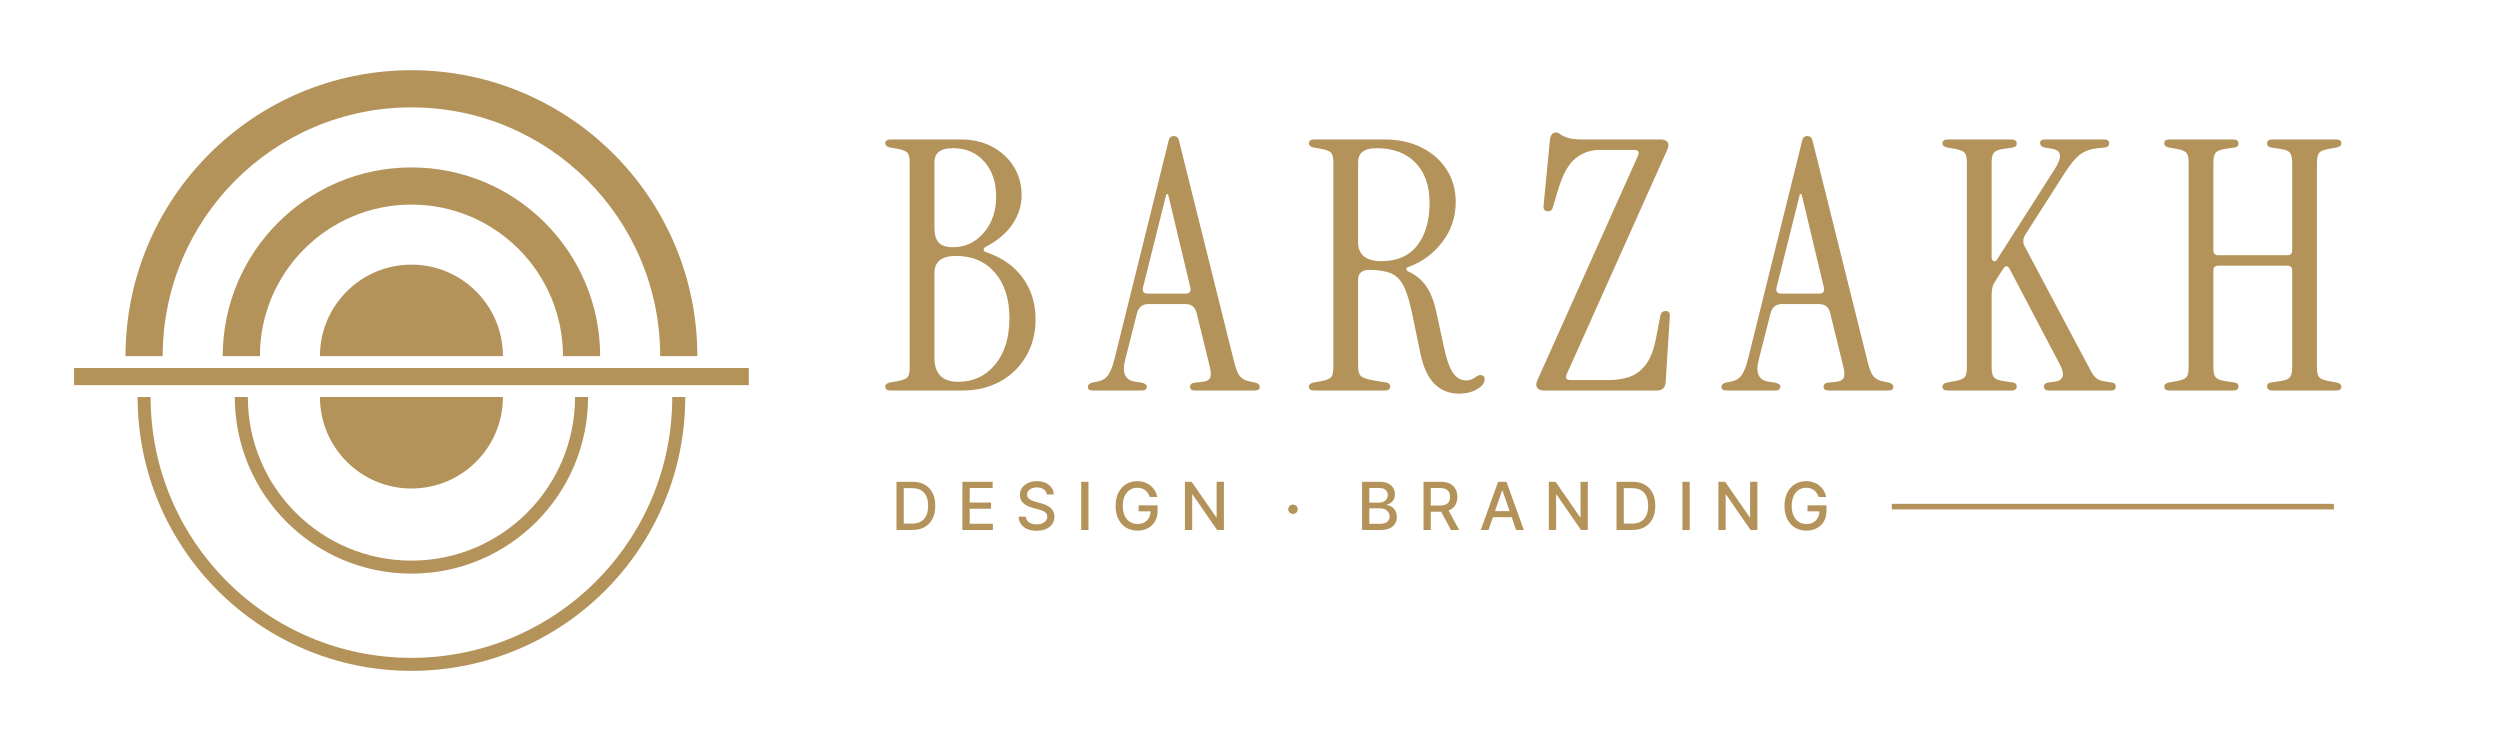
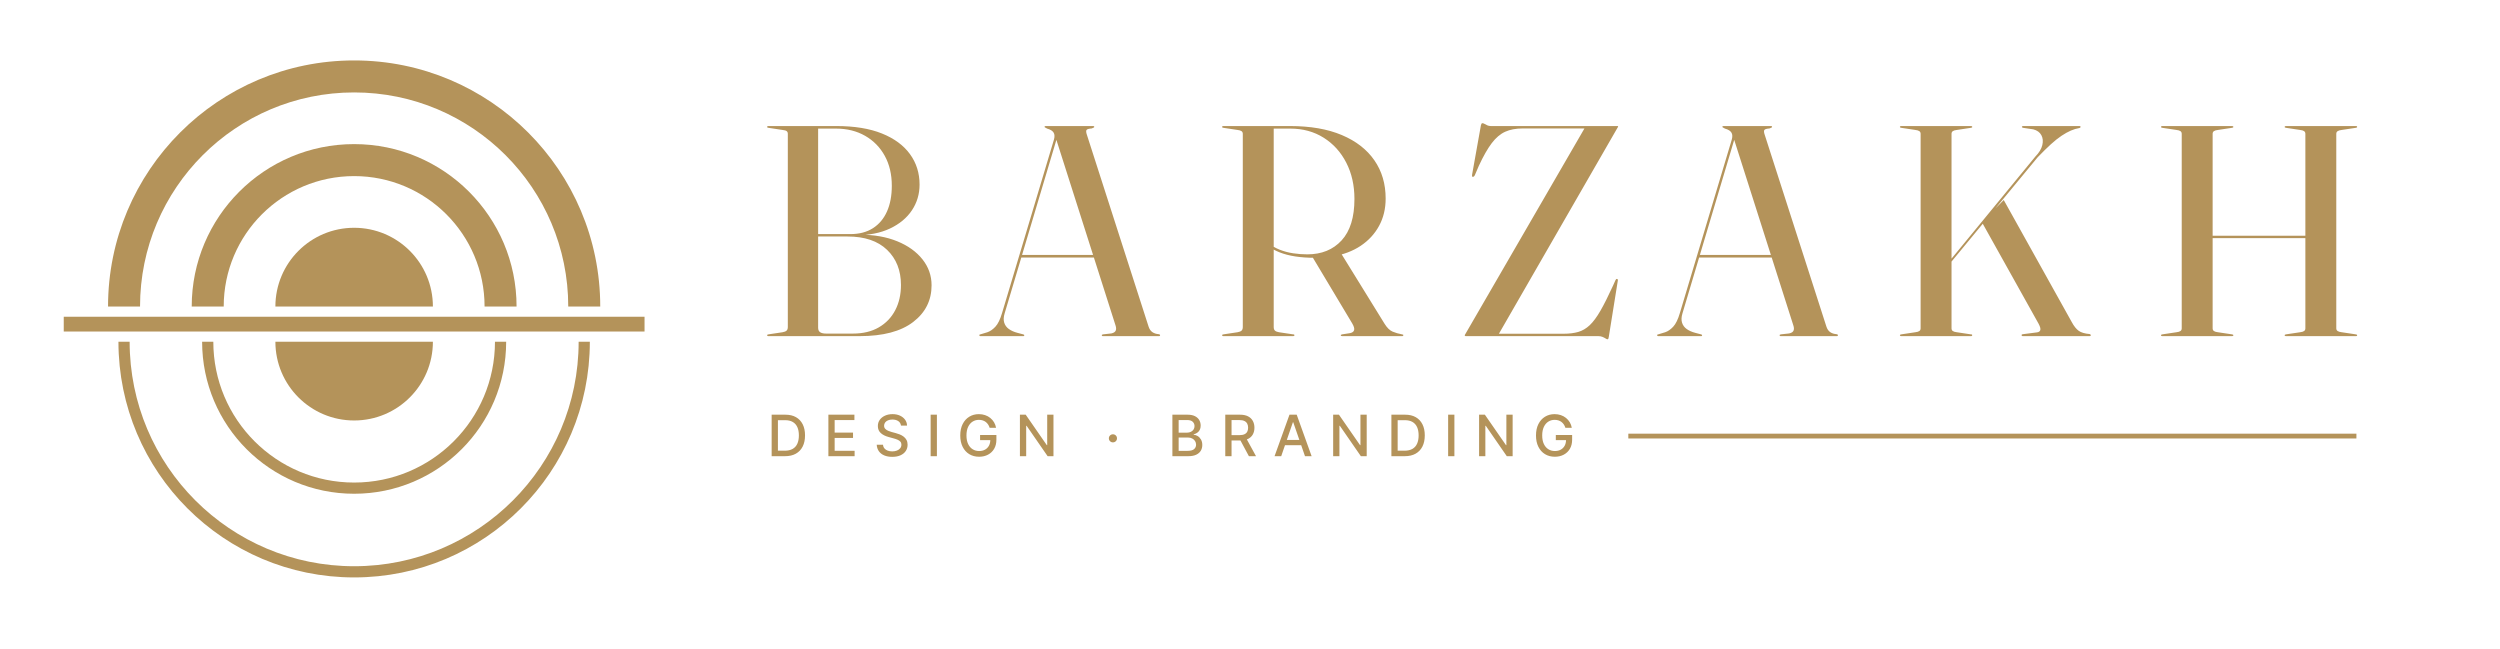
- <svg xmlns="http://www.w3.org/2000/svg" viewBox="0 0 717 216" width="717" height="216">
+ <svg xmlns="http://www.w3.org/2000/svg" viewBox="0 0 833 216" width="833" height="216">
  <path fill="#B4935A" d="M36,102.137 A82,82 0 0 1 200,102.137 L189.34,102.137 A71.34,71.34 0 0 0 46.66,102.137 Z" />
  <path fill="#B4935A" d="M63.88,102.137 A54.12,54.12 0 0 1 172.12,102.137 L161.46,102.137 A43.46,43.46 0 0 0 74.54,102.137 Z" />
  <path fill="none" stroke="#B4935A" stroke-width="3.731" d="M41.33,113.863 A76.67,76.67 0 0 0 194.67,113.863" />
  <path fill="none" stroke="#B4935A" stroke-width="3.731" d="M69.21,113.863 A48.79,48.79 0 0 0 166.79,113.863" />
  <path fill="#B4935A" d="M91.76,102.137 A26.24,26.24 0 0 1 144.24,102.137 Z" />
  <path fill="#B4935A" d="M91.76,113.863 A26.24,26.24 0 0 0 144.24,113.863 Z" />
  <rect fill="#B4935A" x="21.24" y="105.538" width="193.52" height="4.925" />
  <g transform="translate(252,112)">
-     <path fill="#B4935A" d="M3.4 0.0Q1.9 0.0 1.9 -1.1Q1.9 -2.0 3.2 -2.3L5.5 -2.7Q7.6 -3.1 8.25 -3.8Q8.9 -4.5 8.9 -6.6V-65.4Q8.9 -67.5 8.25 -68.2Q7.6 -68.9 5.5 -69.3L3.2 -69.7Q1.9 -70.0 1.9 -70.9Q1.9 -72.0 3.4 -72.0H23.7Q28.7 -72.0 32.6 -69.9Q36.5 -67.8 38.75 -64.2Q41.0 -60.6 41.0 -56.0Q41.0 -51.5 38.35 -47.65Q35.7 -43.8 30.7 -41.2Q30.1 -40.9 30.1 -40.4Q30.1 -39.9 30.8 -39.7Q37.6 -37.4 41.3 -32.35Q45.0 -27.3 45.0 -20.4Q45.0 -14.5 42.3 -9.85Q39.6 -5.2 34.85 -2.6Q30.1 0.0 24.1 0.0ZM21.3 -41.1Q26.6 -41.1 30.15 -45.25Q33.7 -49.4 33.7 -55.6Q33.7 -61.8 30.3 -65.65Q26.9 -69.5 21.3 -69.5Q16.0 -69.5 16.0 -65.5V-46.6Q16.0 -43.7 17.25 -42.4Q18.5 -41.1 21.3 -41.1ZM22.8 -2.5Q29.3 -2.5 33.4 -7.45Q37.5 -12.4 37.5 -20.7Q37.5 -29.0 33.35 -33.8Q29.2 -38.6 22.2 -38.6Q16.0 -38.6 16.0 -33.7V-9.4Q16.0 -2.5 22.8 -2.5ZM61.5 0.0Q60 0.0 60 -1.0Q60 -2.0 61.4 -2.3L62.9 -2.6Q64.9 -3.0 65.9 -4.55Q66.9 -6.1 67.6 -8.9L83.1 -71.4Q83.3 -72.4 83.75 -72.7Q84.2 -73.0 84.6 -73.0Q85.1 -73.0 85.55 -72.7Q86.0 -72.4 86.2 -71.4L102.0 -8.0Q102.7 -5.2 103.6 -4.1Q104.5 -3.0 106.4 -2.6L107.9 -2.3Q109.3 -2.0 109.3 -1.0Q109.3 0.0 107.8 0.0H90.7Q89.3 0.0 89.3 -1.1Q89.3 -2.2 91.0 -2.3L92.9 -2.5Q94.6 -2.7 95.05 -3.6Q95.5 -4.5 95.0 -6.7L91.2 -22.2Q90.6 -24.8 87.9 -24.8H77.4Q74.8 -24.8 74.1 -22.2L70.7 -8.8Q69.2 -3.1 73.7 -2.5L75.2 -2.3Q76.9 -2.0 76.9 -1.1Q76.9 0.0 75.5 0.0ZM77.1 -27.8H88.1Q89.7 -27.8 89.4 -29.5L83.0 -56.3H82.5L75.8 -29.5Q75.5 -27.8 77.1 -27.8ZM166.5 0.9Q157.8 0.9 155.4 -10.5L153.1 -21.6Q152.0 -27.0 150.65 -29.8Q149.3 -32.6 146.95 -33.6Q144.6 -34.6 140.5 -34.6Q139.1 -34.6 138.3 -33.85Q137.5 -33.1 137.5 -32.0V-7.0Q137.5 -4.9 138.3 -4.15Q139.1 -3.4 141.9 -2.9L145.6 -2.3Q146.7 -2.1 146.7 -1.2Q146.7 0.0 145.2 0.0H124.9Q123.4 0.0 123.4 -1.1Q123.4 -2.0 124.7 -2.3L127.0 -2.7Q129.1 -3.1 129.75 -3.8Q130.4 -4.5 130.4 -6.6V-65.4Q130.4 -67.5 129.75 -68.2Q129.1 -68.9 127.0 -69.3L124.7 -69.7Q123.4 -70.0 123.4 -70.9Q123.4 -72.0 124.9 -72.0H145.2Q151.1 -72.0 155.7 -69.7Q160.3 -67.4 162.9 -63.35Q165.5 -59.3 165.5 -54.0Q165.5 -47.7 161.7 -42.65Q157.9 -37.6 152.1 -35.5Q151.4 -35.3 151.35 -34.85Q151.3 -34.4 152.0 -34.1Q155.2 -32.6 157.05 -29.9Q158.9 -27.2 159.9 -22.7L162.1 -12.5Q163.2 -7.3 164.7 -5.1Q166.2 -2.9 168.5 -2.9Q169.3 -2.9 169.95 -3.15Q170.6 -3.4 171.6 -4.1Q172.4 -4.6 173.1 -4.35Q173.8 -4.1 173.8 -3.3Q173.8 -1.6 171.6 -0.35Q169.4 0.9 166.5 0.9ZM144.2 -37.1Q151.0 -37.1 154.5 -41.65Q158.0 -46.2 158.0 -53.8Q158.0 -61.2 153.95 -65.35Q149.9 -69.5 142.8 -69.5Q137.5 -69.5 137.5 -65.5V-42.6Q137.5 -37.1 144.2 -37.1ZM190.8 0.0Q189.4 0.0 188.85 -0.8Q188.3 -1.6 188.9 -2.9L217.8 -67.4Q218.4 -69.0 216.7 -69.0H206.7Q203.0 -69.0 199.95 -66.65Q196.9 -64.3 194.9 -57.7L193.4 -52.7Q193.1 -51.4 192.0 -51.4Q190.5 -51.4 190.7 -53.1L192.5 -71.7Q192.7 -74.0 194.2 -74.0Q194.9 -74.0 195.5 -73.5Q196.1 -73.0 197.55 -72.5Q199.0 -72.0 202.2 -72.0H224.3Q225.7 -72.0 226.25 -71.25Q226.8 -70.5 226.2 -69.1L197.3 -4.6Q196.7 -3.0 198.4 -3.0H209.5Q212.3 -3.0 215.0 -3.8Q217.7 -4.6 219.8 -7.15Q221.9 -9.7 222.9 -14.8L224.2 -21.5Q224.5 -22.8 225.7 -22.8Q227.1 -22.8 226.9 -21.1L225.7 -2.3Q225.5 0.0 223.2 0.0ZM243.2 0.0Q241.7 0.0 241.7 -1.0Q241.7 -2.0 243.1 -2.3L244.6 -2.6Q246.6 -3.0 247.6 -4.55Q248.6 -6.1 249.3 -8.9L264.8 -71.4Q265.0 -72.4 265.45 -72.7Q265.9 -73.0 266.3 -73.0Q266.8 -73.0 267.25 -72.7Q267.7 -72.4 267.9 -71.4L283.7 -8.0Q284.4 -5.2 285.3 -4.1Q286.2 -3.0 288.1 -2.6L289.6 -2.3Q291.0 -2.0 291.0 -1.0Q291.0 0.0 289.5 0.0H272.4Q271.0 0.0 271.0 -1.1Q271.0 -2.2 272.7 -2.3L274.6 -2.5Q276.3 -2.7 276.75 -3.6Q277.2 -4.5 276.7 -6.7L272.9 -22.2Q272.3 -24.8 269.6 -24.8H259.1Q256.5 -24.8 255.8 -22.2L252.4 -8.8Q250.9 -3.1 255.4 -2.5L256.9 -2.3Q258.6 -2.0 258.6 -1.1Q258.6 0.0 257.2 0.0ZM258.8 -27.8H269.8Q271.4 -27.8 271.1 -29.5L264.7 -56.3H264.2L257.5 -29.5Q257.2 -27.8 258.8 -27.8ZM306.6 0.0Q305.1 0.0 305.1 -1.1Q305.1 -2.0 306.4 -2.3L308.7 -2.7Q310.8 -3.1 311.45 -3.8Q312.1 -4.5 312.1 -6.6V-65.4Q312.1 -67.5 311.45 -68.2Q310.8 -68.9 308.7 -69.3L306.4 -69.7Q305.1 -70.0 305.1 -70.9Q305.1 -72.0 306.6 -72.0H324.9Q326.4 -72.0 326.4 -70.8Q326.4 -69.9 325.3 -69.7L322.6 -69.3Q320.5 -69.0 319.85 -68.2Q319.2 -67.4 319.2 -65.3V-38.3Q319.2 -37.3 319.8 -37.1Q320.4 -36.9 320.9 -37.8L337.3 -63.5Q340.6 -68.6 336.7 -69.3L334.4 -69.7Q333.1 -70.0 333.1 -71.0Q333.1 -72.0 334.5 -72.0H351.5Q352.9 -72.0 352.9 -70.9Q352.9 -69.8 351.6 -69.7L349.7 -69.5Q346.6 -69.2 344.6 -67.7Q342.6 -66.2 340.1 -62.3L328.8 -44.6Q327.8 -42.9 328.7 -41.3L347.5 -5.9Q348.3 -4.3 349.15 -3.6Q350.0 -2.9 351.2 -2.7L353.6 -2.3Q354.8 -2.2 354.8 -1.1Q354.8 0.0 353.4 0.0H335.6Q334.2 0.0 334.2 -1.1Q334.2 -2.1 335.5 -2.3L337.2 -2.5Q341.1 -3.0 338.8 -7.4L324.4 -34.8Q324.0 -35.6 323.5 -35.65Q323.0 -35.7 322.5 -34.9L320.4 -31.6Q319.7 -30.6 319.45 -29.7Q319.2 -28.8 319.2 -27.4V-6.7Q319.2 -4.6 319.85 -3.8Q320.5 -3.0 322.6 -2.7L325.3 -2.3Q326.4 -2.1 326.4 -1.2Q326.4 0.0 324.9 0.0ZM370.2 0.0Q368.7 0.0 368.7 -1.1Q368.7 -2.0 370.0 -2.3L372.3 -2.7Q374.4 -3.1 375.05 -3.8Q375.7 -4.5 375.7 -6.6V-65.4Q375.7 -67.5 375.05 -68.2Q374.4 -68.9 372.3 -69.3L370.0 -69.7Q368.7 -70.0 368.7 -70.9Q368.7 -72.0 370.2 -72.0H388.5Q390.0 -72.0 390.0 -70.8Q390.0 -69.9 388.9 -69.7L386.2 -69.3Q384.1 -69.0 383.45 -68.2Q382.8 -67.4 382.8 -65.3V-40.2Q382.8 -38.8 384.2 -38.8H404.0Q405.4 -38.8 405.4 -40.2V-65.3Q405.4 -67.4 404.75 -68.2Q404.1 -69.0 402.0 -69.3L399.3 -69.7Q398.2 -69.9 398.2 -70.8Q398.2 -72.0 399.7 -72.0H418.0Q419.5 -72.0 419.5 -70.9Q419.5 -70.0 418.2 -69.7L415.9 -69.3Q413.8 -68.9 413.15 -68.2Q412.5 -67.5 412.5 -65.4V-6.6Q412.5 -4.5 413.15 -3.8Q413.8 -3.1 415.9 -2.7L418.2 -2.3Q419.5 -2.0 419.5 -1.1Q419.5 0.0 418.0 0.0H399.7Q398.2 0.0 398.2 -1.2Q398.2 -2.1 399.3 -2.3L402.0 -2.7Q404.1 -3.0 404.75 -3.8Q405.4 -4.6 405.4 -6.7V-34.4Q405.4 -35.8 404.0 -35.8H384.2Q382.8 -35.8 382.8 -34.4V-6.7Q382.8 -4.6 383.45 -3.8Q384.1 -3.0 386.2 -2.7L388.9 -2.3Q390.0 -2.1 390.0 -1.2Q390.0 0.0 388.5 0.0Z" />
+     <path fill="#B4935A" d="M58.4 -16.95Q58.4 -9.4 52.25 -4.7Q46.1 0.0 34.45 0.0H4.0Q3.8 0.0 3.7 -0.1Q3.6 -0.2 3.6 -0.3Q3.6 -0.55 4.1 -0.6L8.75 -1.3Q9.65 -1.45 10.075 -1.825Q10.5 -2.2 10.5 -3.05V-67.4Q10.5 -68.0 10.125 -68.3Q9.75 -68.6 8.75 -68.7L4.1 -69.4Q3.6 -69.45 3.6 -69.7Q3.6 -69.85 3.7 -69.925Q3.8 -70.0 4.0 -70.0H26.7Q35.7 -70.0 41.85 -67.525Q48.0 -65.05 51.2 -60.65Q54.4 -56.25 54.4 -50.5Q54.4 -45.75 51.85 -41.925Q49.3 -38.1 44.525 -35.85Q39.75 -33.6 33.0 -33.6L34.55 -33.8Q41.6 -33.8 46.975 -31.6Q52.35 -29.4 55.375 -25.575Q58.4 -21.75 58.4 -16.95ZM30.4 -33.2H19.3V-34.0H31.35Q35.8 -34.0 38.875 -35.975Q41.95 -37.95 43.55 -41.55Q45.15 -45.15 45.15 -50.1Q45.15 -55.8 42.8 -60.075Q40.45 -64.35 36.25 -66.75Q32.05 -69.15 26.55 -69.15H20.6V-2.8Q20.6 -1.75 21.275 -1.3Q21.95 -0.85 23.25 -0.85H32.2Q37.25 -0.85 40.825 -2.925Q44.4 -5.0 46.3 -8.65Q48.2 -12.3 48.2 -17.05Q48.2 -24.3 43.575 -28.75Q38.95 -33.2 30.4 -33.2ZM88.05 -27.05H114.2L114.35 -26.2H87.8ZM89.3 -0.3Q89.3 -0.2 89.225 -0.1Q89.15 0.0 89.0 0.0H74.65Q74.5 0.0 74.4 -0.1Q74.3 -0.2 74.3 -0.3Q74.3 -0.45 74.425 -0.525Q74.55 -0.6 74.7 -0.6L77.0 -1.3Q78.35 -1.75 79.65 -3.125Q80.95 -4.5 81.9 -7.75L99.15 -65.4Q99.6 -66.9 99.075 -67.8Q98.55 -68.7 96.9 -69.15Q96.5 -69.4 96.275 -69.5Q96.05 -69.6 96.05 -69.7Q96.05 -69.9 96.15 -69.95Q96.25 -70.0 96.45 -70.0H112.2Q112.4 -70.0 112.5 -69.95Q112.6 -69.9 112.6 -69.7Q112.6 -69.6 112.4 -69.475Q112.2 -69.35 111.75 -69.2Q110.3 -69.1 110.025 -68.675Q109.75 -68.25 110.15 -67.1L130.7 -3.2Q131.1 -1.95 131.95 -1.35Q132.8 -0.75 134.1 -0.65Q134.35 -0.6 134.45 -0.525Q134.55 -0.45 134.55 -0.3Q134.55 -0.2 134.475 -0.1Q134.4 0.0 134.2 0.0H115.45Q115.3 0.0 115.2 -0.1Q115.1 -0.2 115.1 -0.3Q115.1 -0.45 115.25 -0.5Q115.4 -0.55 115.6 -0.6L118.3 -0.9Q119.45 -1.15 119.75 -1.825Q120.05 -2.5 119.7 -3.55L99.75 -66.15L100.75 -67.95L82.75 -7.6Q82.2 -5.8 82.6 -4.5Q83.0 -3.2 84.15 -2.375Q85.3 -1.55 87.0 -1.1L88.9 -0.6Q89.1 -0.55 89.2 -0.475Q89.3 -0.4 89.3 -0.3ZM209.7 -45.85Q209.7 -40.75 207.5 -36.725Q205.3 -32.7 201.35 -30.075Q197.4 -27.45 192.0 -26.55Q191.1 -26.4 190.125 -26.275Q189.15 -26.15 188.175 -26.125Q187.2 -26.1 186.15 -26.1Q182.6 -26.1 179.625 -26.55Q176.65 -27.0 174.275 -27.95Q171.9 -28.9 170.05 -30.4L170.5 -31.05Q172.25 -29.65 174.4 -28.8Q176.55 -27.95 178.9 -27.6Q181.25 -27.25 183.6 -27.25Q190.75 -27.25 195.025 -31.9Q199.3 -36.55 199.3 -45.7Q199.3 -52.5 196.575 -57.8Q193.85 -63.1 189.025 -66.125Q184.2 -69.15 177.95 -69.15H172.4V-3.05Q172.4 -2.2 172.825 -1.825Q173.25 -1.45 174.15 -1.3L178.8 -0.6Q179.1 -0.6 179.2 -0.525Q179.3 -0.45 179.3 -0.3Q179.3 0.0 178.9 0.0H155.6Q155.4 0.0 155.3 -0.1Q155.2 -0.2 155.2 -0.3Q155.2 -0.55 155.7 -0.6L160.35 -1.3Q161.25 -1.45 161.675 -1.825Q162.1 -2.2 162.1 -3.05V-67.4Q162.1 -68.0 161.675 -68.3Q161.25 -68.6 160.35 -68.7L155.7 -69.4Q155.2 -69.45 155.2 -69.7Q155.2 -69.85 155.3 -69.925Q155.4 -70.0 155.6 -70.0H177.9Q188.0 -70.0 195.1 -67.0Q202.2 -64.0 205.95 -58.575Q209.7 -53.15 209.7 -45.85ZM185.05 -26.8 194.65 -27.9 209.35 -4.1Q210.6 -2.1 212.025 -1.5Q213.45 -0.9 215.1 -0.6Q215.4 -0.55 215.5 -0.5Q215.6 -0.45 215.6 -0.3Q215.6 -0.2 215.5 -0.1Q215.4 0.0 215.2 0.0H195.2Q194.75 0.0 194.75 -0.3Q194.75 -0.45 194.875 -0.475Q195.0 -0.5 195.25 -0.6L197.85 -1.0Q199.0 -1.25 199.2 -2.025Q199.4 -2.8 198.55 -4.25ZM287.05 -69.6 247.15 -0.3 246.85 -0.8H269.0Q271.8 -0.8 273.875 -1.4Q275.95 -2.0 277.7 -3.65Q279.45 -5.3 281.275 -8.475Q283.1 -11.65 285.45 -16.8L286.3 -18.7Q286.4 -18.9 286.525 -19.0Q286.65 -19.1 286.8 -19.05Q287.0 -19.0 287.05 -18.85Q287.1 -18.7 287.05 -18.45L284.05 0.25Q284.0 0.65 283.9 0.85Q283.8 1.05 283.6 1.05Q283.4 1.05 282.975 0.775Q282.55 0.5 281.95 0.25Q281.35 0.0 280.6 0.0H236.35Q236.2 0.0 236.125 -0.075Q236.05 -0.15 236.05 -0.25Q236.05 -0.35 236.1 -0.45Q236.15 -0.55 236.2 -0.6L276.2 -69.65L276.35 -69.2H255.35Q251.95 -69.2 249.525 -68.1Q247.1 -67.0 245.05 -64.3Q243.0 -61.6 240.75 -56.75L239.4 -53.6Q239.2 -53.25 239.025 -53.15Q238.85 -53.05 238.65 -53.1Q238.5 -53.15 238.475 -53.325Q238.45 -53.5 238.5 -53.8L241.45 -70.3Q241.55 -70.65 241.65 -70.8Q241.75 -70.95 241.95 -70.95Q242.25 -70.95 242.625 -70.725Q243.0 -70.5 243.55 -70.25Q244.1 -70.0 244.75 -70.0H286.95Q287.05 -70.0 287.1 -69.975Q287.15 -69.95 287.15 -69.85Q287.15 -69.8 287.15 -69.75Q287.15 -69.7 287.05 -69.6ZM313.9 -27.05H340.05L340.2 -26.2H313.65ZM315.15 -0.3Q315.15 -0.2 315.075 -0.1Q315 0.0 314.85 0.0H300.5Q300.35 0.0 300.25 -0.1Q300.15 -0.2 300.15 -0.3Q300.15 -0.45 300.275 -0.525Q300.4 -0.6 300.55 -0.6L302.85 -1.3Q304.2 -1.75 305.5 -3.125Q306.8 -4.5 307.75 -7.75L325 -65.4Q325.45 -66.9 324.925 -67.8Q324.4 -68.7 322.75 -69.15Q322.35 -69.4 322.125 -69.5Q321.9 -69.6 321.9 -69.7Q321.9 -69.9 322.0 -69.95Q322.1 -70.0 322.3 -70.0H338.05Q338.25 -70.0 338.35 -69.95Q338.45 -69.9 338.45 -69.7Q338.45 -69.6 338.25 -69.475Q338.05 -69.35 337.6 -69.2Q336.15 -69.1 335.875 -68.675Q335.6 -68.25 336 -67.1L356.55 -3.2Q356.95 -1.95 357.8 -1.35Q358.65 -0.75 359.95 -0.65Q360.2 -0.6 360.3 -0.525Q360.4 -0.45 360.4 -0.3Q360.4 -0.2 360.325 -0.1Q360.25 0.0 360.05 0.0H341.3Q341.15 0.0 341.05 -0.1Q340.95 -0.2 340.95 -0.3Q340.95 -0.45 341.1 -0.5Q341.25 -0.55 341.45 -0.6L344.15 -0.9Q345.3 -1.15 345.6 -1.825Q345.9 -2.5 345.55 -3.55L325.6 -66.15L326.6 -67.95L308.6 -7.6Q308.05 -5.8 308.45 -4.5Q308.85 -3.2 310.0 -2.375Q311.15 -1.55 312.85 -1.1L314.75 -0.6Q314.95 -0.55 315.05 -0.475Q315.15 -0.4 315.15 -0.3ZM395.85 -22.9 426.15 -59.8Q428.05 -61.75 428.5 -63.65Q428.95 -65.55 428.175 -66.975Q427.4 -68.4 425.5 -68.9L422.15 -69.4Q421.9 -69.45 421.8 -69.525Q421.7 -69.6 421.7 -69.75Q421.7 -69.85 421.825 -69.925Q421.95 -70.0 422.05 -70.0H440.95Q441.1 -70.0 441.175 -69.925Q441.25 -69.85 441.25 -69.75Q441.25 -69.6 441.15 -69.5Q441.05 -69.4 440.9 -69.35Q439.4 -69.1 437.975 -68.475Q436.55 -67.85 434.925 -66.775Q433.3 -65.7 431.375 -63.95Q429.45 -62.2 426.95 -59.6L396.15 -22.3ZM408.35 -38.0 415.65 -45.35 438.3 -4.7Q439.4 -2.65 440.625 -1.775Q441.85 -0.9 444.25 -0.7Q444.45 -0.65 444.55 -0.55Q444.65 -0.45 444.65 -0.35Q444.65 -0.15 444.55 -0.075Q444.45 0.0 444.2 0.0H421.95Q421.8 0.0 421.7 -0.075Q421.6 -0.15 421.6 -0.35Q421.6 -0.5 421.725 -0.575Q421.85 -0.65 422.05 -0.65L426.7 -1.25Q427.6 -1.35 427.825 -2.0Q428.05 -2.65 427.25 -4.15ZM398.25 -2.6Q398.25 -2.0 398.675 -1.7Q399.1 -1.4 400 -1.3L404.65 -0.6Q404.95 -0.6 405.05 -0.525Q405.15 -0.45 405.15 -0.3Q405.15 -0.2 405.05 -0.1Q404.95 0.0 404.75 0.0H381.45Q381.25 0.0 381.15 -0.1Q381.05 -0.2 381.05 -0.3Q381.05 -0.55 381.55 -0.6L386.2 -1.3Q387.1 -1.4 387.525 -1.7Q387.95 -2.0 387.95 -2.6V-67.4Q387.95 -68.0 387.525 -68.3Q387.1 -68.6 386.2 -68.7L381.55 -69.4Q381.05 -69.45 381.05 -69.7Q381.05 -69.85 381.15 -69.925Q381.25 -70.0 381.45 -70.0H404.75Q404.95 -70.0 405.05 -69.925Q405.15 -69.85 405.15 -69.7Q405.15 -69.45 404.65 -69.4L400 -68.7Q399.1 -68.6 398.675 -68.3Q398.25 -68.0 398.25 -67.4ZM480.55 -33.45H520.35V-32.65H480.55ZM485.25 -2.6Q485.25 -2.0 485.675 -1.7Q486.1 -1.4 487.0 -1.3L491.65 -0.6Q492.15 -0.55 492.15 -0.3Q492.15 -0.15 492.05 -0.075Q491.95 0.0 491.75 0.0H468.45Q468.25 0.0 468.15 -0.075Q468.05 -0.15 468.05 -0.3Q468.05 -0.55 468.55 -0.6L473.2 -1.3Q474.1 -1.4 474.525 -1.7Q474.95 -2.0 474.95 -2.6V-67.4Q474.95 -68.0 474.525 -68.3Q474.1 -68.6 473.2 -68.7L468.55 -69.4Q468.05 -69.45 468.05 -69.7Q468.05 -69.85 468.15 -69.925Q468.25 -70.0 468.45 -70.0H491.75Q491.95 -70.0 492.05 -69.925Q492.15 -69.85 492.15 -69.7Q492.15 -69.45 491.65 -69.4L487.0 -68.7Q486.1 -68.6 485.675 -68.3Q485.25 -68.0 485.25 -67.4ZM526.45 -2.6Q526.45 -2.0 526.9 -1.7Q527.35 -1.4 528.25 -1.3L532.9 -0.6Q533.4 -0.55 533.4 -0.3Q533.4 -0.15 533.3 -0.075Q533.2 0.0 532.95 0.0H509.65Q509.45 0.0 509.35 -0.075Q509.25 -0.15 509.25 -0.3Q509.25 -0.55 509.75 -0.6L514.4 -1.3Q515.3 -1.4 515.725 -1.7Q516.15 -2.0 516.15 -2.6V-67.4Q516.15 -68.0 515.725 -68.3Q515.3 -68.6 514.4 -68.7L509.75 -69.4Q509.25 -69.45 509.25 -69.7Q509.25 -69.85 509.35 -69.925Q509.45 -70.0 509.65 -70.0H532.95Q533.2 -70.0 533.3 -69.925Q533.4 -69.85 533.4 -69.7Q533.4 -69.45 532.9 -69.4L528.25 -68.7Q527.35 -68.6 526.9 -68.3Q526.45 -68.0 526.45 -67.4Z" />
  </g>
  <g transform="translate(256,152)">
    <path fill="#B4935A" d="M5.594 0.0H2.18V-1.828H5.474Q7.051 -1.828 8.099 -2.417Q9.147 -3.006 9.667 -4.152Q10.187 -5.297 10.187 -6.93Q10.187 -8.554 9.672 -9.686Q9.157 -10.817 8.136 -11.406Q7.116 -11.996 5.604 -11.996H2.106V-13.823H5.733Q7.765 -13.823 9.222 -12.998Q10.678 -12.172 11.458 -10.627Q12.237 -9.083 12.237 -6.93Q12.237 -4.769 11.453 -3.219Q10.669 -1.67 9.185 -0.835Q7.7 0.0 5.594 0.0ZM3.201 -13.823V0.0H1.113V-13.823ZM20.018 0.0V-13.823H28.692V-12.033H22.105V-7.867H28.229V-6.086H22.105V-1.791H28.757V0.0ZM41.298 0.223Q39.749 0.223 38.612 -0.264Q37.476 -0.751 36.835 -1.661Q36.195 -2.57 36.121 -3.822H38.218Q38.283 -3.071 38.705 -2.574Q39.127 -2.078 39.804 -1.837Q40.481 -1.596 41.289 -1.596Q42.17 -1.596 42.866 -1.874Q43.562 -2.152 43.956 -2.658Q44.35 -3.164 44.35 -3.841Q44.35 -4.453 44.002 -4.843Q43.654 -5.232 43.061 -5.488Q42.467 -5.743 41.725 -5.938L40.101 -6.383Q38.431 -6.828 37.466 -7.714Q36.501 -8.6 36.501 -10.038Q36.501 -11.235 37.146 -12.125Q37.791 -13.016 38.9 -13.512Q40.008 -14.009 41.391 -14.009Q42.801 -14.009 43.872 -13.512Q44.944 -13.016 45.57 -12.158Q46.196 -11.3 46.224 -10.196H44.202Q44.09 -11.151 43.316 -11.68Q42.541 -12.209 41.344 -12.209Q40.509 -12.209 39.883 -11.945Q39.257 -11.68 38.918 -11.216Q38.58 -10.752 38.58 -10.149Q38.58 -9.5 38.983 -9.092Q39.387 -8.684 39.967 -8.447Q40.546 -8.21 41.084 -8.062L42.43 -7.7Q43.088 -7.533 43.784 -7.255Q44.48 -6.977 45.078 -6.527Q45.677 -6.077 46.043 -5.413Q46.41 -4.75 46.41 -3.813Q46.41 -2.653 45.807 -1.74Q45.204 -0.826 44.062 -0.302Q42.921 0.223 41.298 0.223ZM56.176 -13.823V0.0H54.089V-13.823ZM70.248 0.186Q68.374 0.186 66.959 -0.677Q65.544 -1.54 64.751 -3.131Q63.958 -4.722 63.958 -6.902Q63.958 -9.11 64.76 -10.701Q65.562 -12.292 66.963 -13.151Q68.364 -14.009 70.155 -14.009Q71.268 -14.009 72.238 -13.679Q73.207 -13.35 73.963 -12.738Q74.719 -12.125 75.216 -11.295Q75.712 -10.465 75.888 -9.454H73.754Q73.56 -10.075 73.235 -10.562Q72.91 -11.049 72.456 -11.397Q72.001 -11.745 71.43 -11.926Q70.86 -12.107 70.164 -12.107Q68.995 -12.107 68.058 -11.509Q67.121 -10.91 66.574 -9.75Q66.026 -8.591 66.026 -6.912Q66.026 -5.232 66.574 -4.073Q67.121 -2.913 68.077 -2.315Q69.032 -1.716 70.248 -1.716Q71.37 -1.716 72.205 -2.176Q73.04 -2.635 73.504 -3.47Q73.968 -4.305 73.968 -5.446L74.515 -5.344H70.563V-7.069H76V-5.492Q76 -3.748 75.262 -2.477Q74.524 -1.206 73.221 -0.51Q71.917 0.186 70.248 0.186ZM95.016 -13.823V0.0H93.067L86.063 -10.131H85.924V0.0H83.836V-13.823H85.766L92.798 -3.674H92.928V-13.823ZM114.827 -4.602Q114.261 -4.602 113.867 -4.991Q113.473 -5.381 113.473 -5.947Q113.473 -6.513 113.867 -6.902Q114.261 -7.292 114.827 -7.292Q115.393 -7.292 115.787 -6.902Q116.182 -6.513 116.182 -5.947Q116.182 -5.381 115.787 -4.991Q115.393 -4.602 114.827 -4.602ZM134.639 0.0V-13.823H139.713Q141.179 -13.823 142.144 -13.341Q143.109 -12.858 143.587 -12.037Q144.064 -11.216 144.064 -10.196Q144.064 -9.333 143.744 -8.739Q143.424 -8.146 142.896 -7.793Q142.367 -7.44 141.727 -7.273V-7.144Q142.422 -7.106 143.081 -6.698Q143.74 -6.29 144.171 -5.543Q144.603 -4.796 144.603 -3.72Q144.603 -2.663 144.106 -1.823Q143.61 -0.983 142.58 -0.492Q141.55 0.0 139.936 0.0ZM136.726 -1.781H139.732Q141.235 -1.781 141.884 -2.366Q142.534 -2.95 142.534 -3.822Q142.534 -4.481 142.204 -5.024Q141.875 -5.566 141.263 -5.891Q140.65 -6.216 139.815 -6.216H136.726ZM136.726 -7.839H139.528Q140.224 -7.839 140.79 -8.108Q141.355 -8.377 141.685 -8.874Q142.014 -9.37 142.014 -10.029Q142.014 -10.882 141.416 -11.462Q140.817 -12.042 139.583 -12.042H136.726ZM152.263 0.0V-13.823H157.199Q158.804 -13.823 159.861 -13.271Q160.919 -12.719 161.448 -11.74Q161.977 -10.762 161.977 -9.481Q161.977 -8.22 161.448 -7.255Q160.919 -6.29 159.857 -5.761Q158.794 -5.232 157.18 -5.232H153.46V-7.014H156.985Q158.015 -7.014 158.651 -7.311Q159.286 -7.607 159.578 -8.155Q159.871 -8.702 159.871 -9.481Q159.871 -10.27 159.574 -10.841Q159.277 -11.411 158.641 -11.722Q158.006 -12.033 156.976 -12.033H154.351V0.0ZM160.13 0.0 156.781 -6.244H159.091L162.505 0.0ZM170.899 0.0H168.682L173.654 -13.823H176.066L181.03 0.0H178.822L174.907 -11.309H174.795ZM171.27 -5.409H178.441V-3.665H171.27ZM199.387 -13.823V0.0H197.439L190.435 -10.131H190.295V0.0H188.208V-13.823H190.138L197.17 -3.674H197.3V-13.823ZM212.095 0.0H208.681V-1.828H211.974Q213.551 -1.828 214.6 -2.417Q215.648 -3.006 216.167 -4.152Q216.687 -5.297 216.687 -6.93Q216.687 -8.554 216.172 -9.686Q215.657 -10.817 214.637 -11.406Q213.616 -11.996 212.104 -11.996H208.606V-13.823H212.234Q214.266 -13.823 215.722 -12.998Q217.179 -12.172 217.958 -10.627Q218.737 -9.083 218.737 -6.93Q218.737 -4.769 217.953 -3.219Q217.169 -1.67 215.685 -0.835Q214.201 0.0 212.095 0.0ZM209.701 -13.823V0.0H207.614V-13.823ZM228.606 -13.823V0.0H226.519V-13.823ZM248.012 -13.823V0.0H246.063L239.059 -10.131H238.92V0.0H236.833V-13.823H238.762L245.794 -3.674H245.924V-13.823ZM262.083 0.186Q260.209 0.186 258.794 -0.677Q257.379 -1.54 256.586 -3.131Q255.793 -4.722 255.793 -6.902Q255.793 -9.11 256.595 -10.701Q257.398 -12.292 258.799 -13.151Q260.2 -14.009 261.99 -14.009Q263.104 -14.009 264.073 -13.679Q265.042 -13.35 265.799 -12.738Q266.555 -12.125 267.051 -11.295Q267.547 -10.465 267.724 -9.454H265.59Q265.395 -10.075 265.07 -10.562Q264.746 -11.049 264.291 -11.397Q263.836 -11.745 263.266 -11.926Q262.695 -12.107 262 -12.107Q260.831 -12.107 259.894 -11.509Q258.957 -10.91 258.409 -9.75Q257.862 -8.591 257.862 -6.912Q257.862 -5.232 258.409 -4.073Q258.957 -2.913 259.912 -2.315Q260.868 -1.716 262.083 -1.716Q263.206 -1.716 264.041 -2.176Q264.875 -2.635 265.339 -3.47Q265.803 -4.305 265.803 -5.446L266.351 -5.344H262.398V-7.069H267.835V-5.492Q267.835 -3.748 267.097 -2.477Q266.36 -1.206 265.056 -0.51Q263.753 0.186 262.083 0.186Z" />
  </g>
-   <rect fill="#B4935A" x="542.559" y="144.5" width="126.8" height="1.6" />
+   <rect fill="#B4935A" x="542.559" y="144.5" width="242.6" height="1.6" />
</svg>
